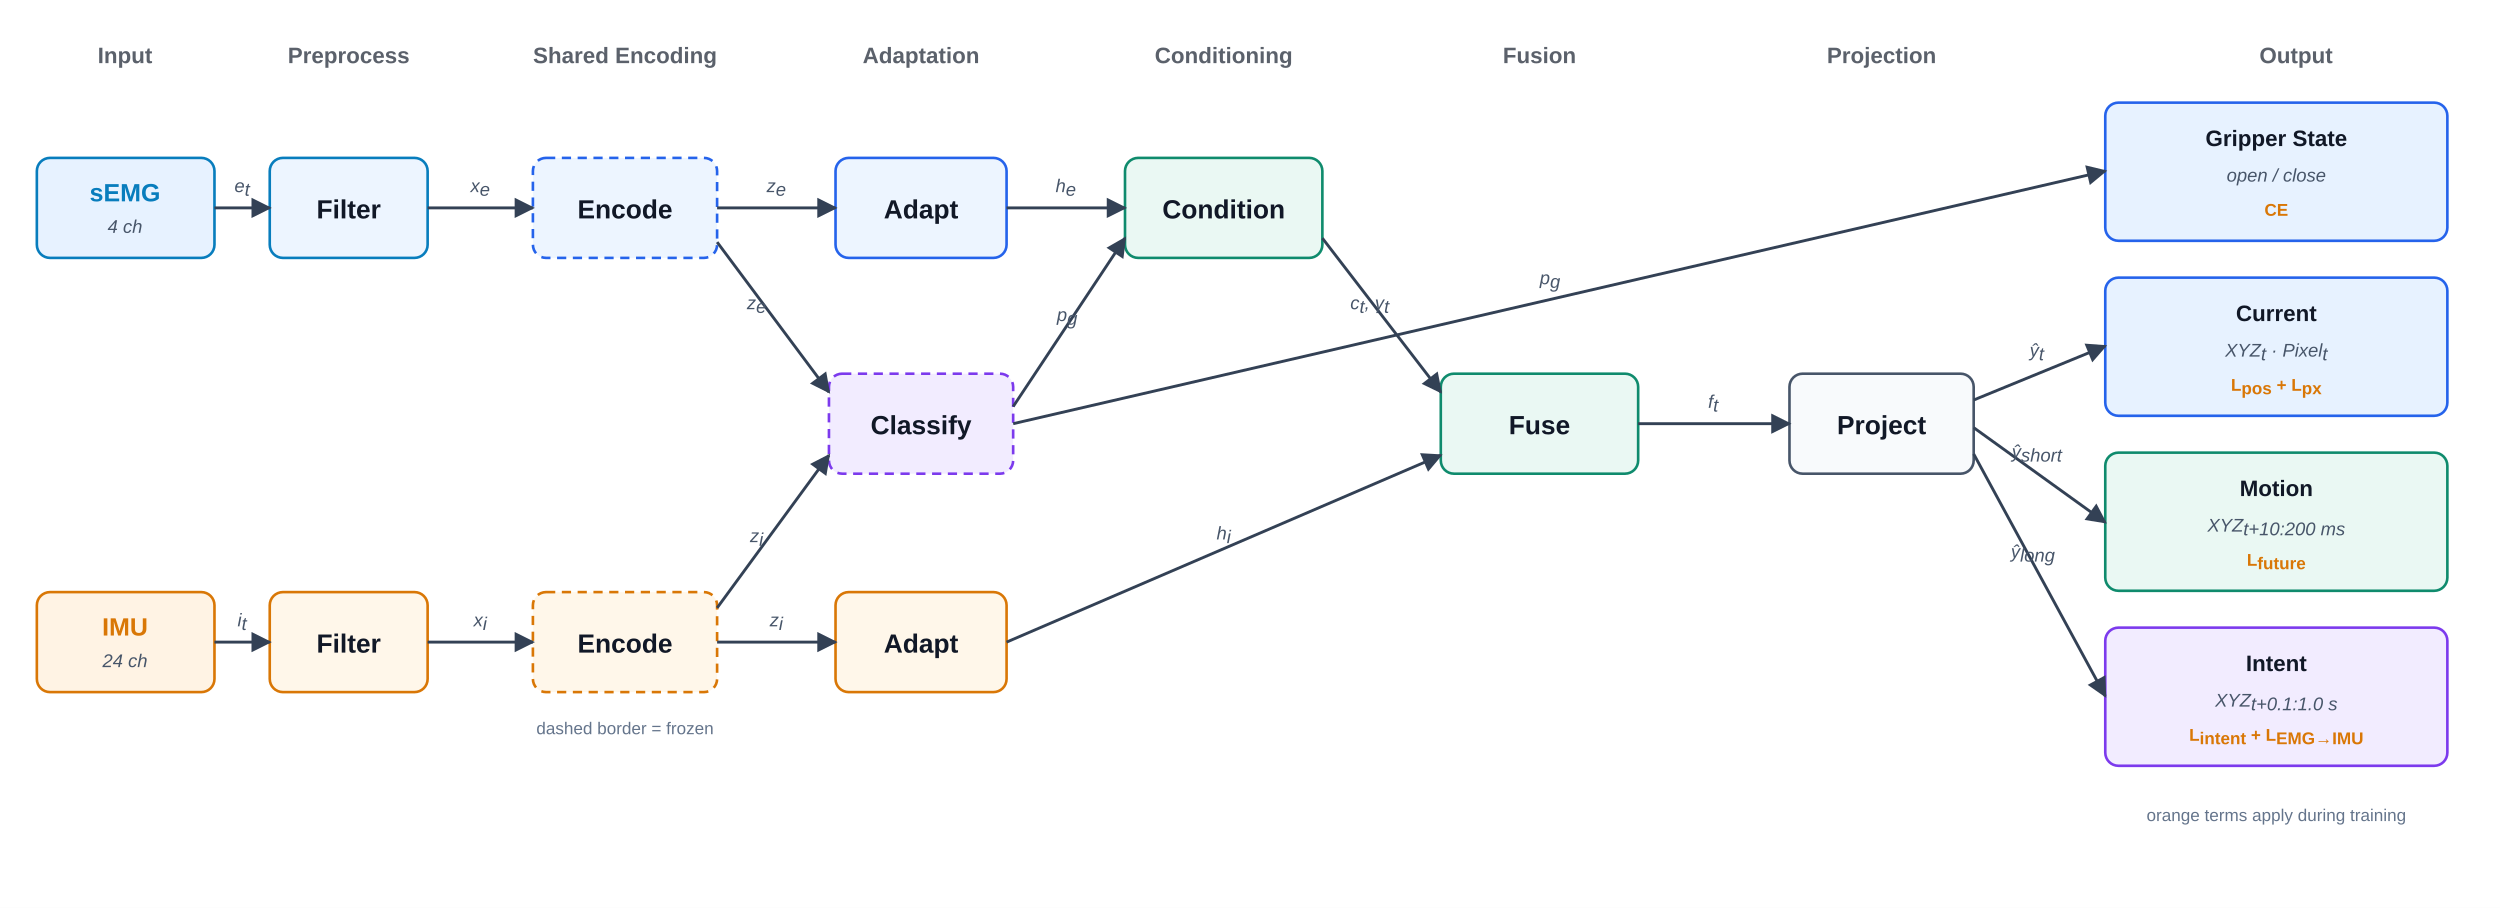
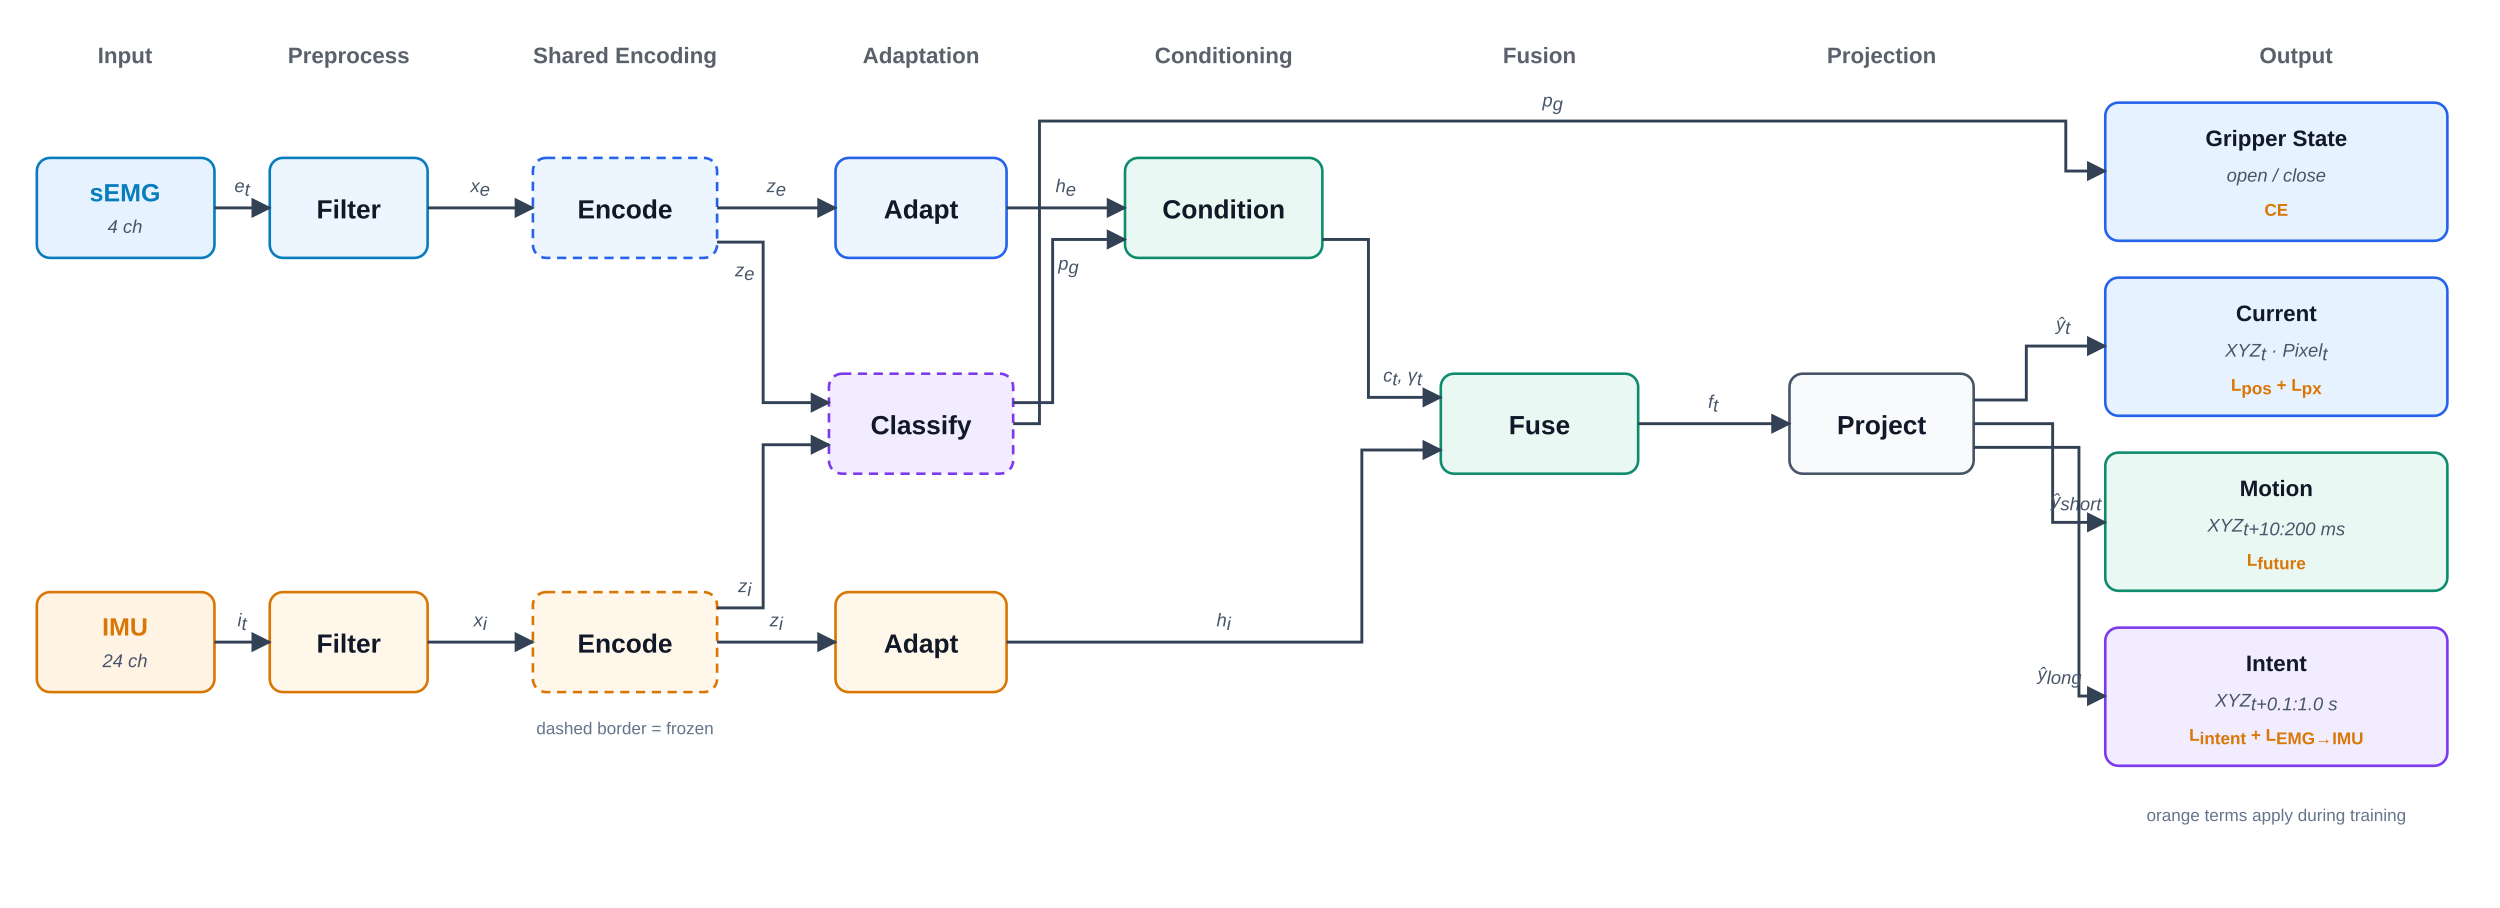
<svg xmlns="http://www.w3.org/2000/svg" width="1900" height="690" viewBox="0 0 1900 690" role="img" aria-labelledby="title desc">
  <defs>
    <marker id="arrow" viewBox="0 0 10 10" refX="9" refY="5" markerWidth="7" markerHeight="7" orient="auto">
      <path d="M0 0L10 5L0 10Z" fill="#334155" />
    </marker>
    <style>
      .column{font:700 17px Arial,sans-serif;fill:#5B616B}
      .verb{font:700 20px Arial,sans-serif;fill:#111827}
      .input{font:700 19px Arial,sans-serif}
      .tensor{font:italic 14px Arial,sans-serif;fill:#475569}
      .output{font:700 17px Arial,sans-serif;fill:#111827}
      .loss{font:700 13px Arial,sans-serif;fill:#D97706}
      .note{font:13px Arial,sans-serif;fill:#64748B}
      .box{stroke-width:2;rx:10;ry:10}
      .arrow{fill:none;stroke:#334155;stroke-width:2.2;marker-end:url(#arrow)}
      .frozen{stroke-dasharray:7 5}
    </style>
  </defs>
  <rect width="1900" height="690" fill="#FFFFFF" />
  <text x="95" y="48" text-anchor="middle" class="column">Input</text>
  <text x="265" y="48" text-anchor="middle" class="column">Preprocess</text>
  <text x="475" y="48" text-anchor="middle" class="column">Shared Encoding</text>
  <text x="700" y="48" text-anchor="middle" class="column">Adaptation</text>
  <text x="930" y="48" text-anchor="middle" class="column">Conditioning</text>
  <text x="1170" y="48" text-anchor="middle" class="column">Fusion</text>
  <text x="1430" y="48" text-anchor="middle" class="column">Projection</text>
  <text x="1745" y="48" text-anchor="middle" class="column">Output</text>
  <rect x="28" y="120" width="135" height="76" class="box" fill="#E7F2FF" stroke="#087DBD" />
  <text x="95" y="153" text-anchor="middle" class="input" fill="#087DBD">sEMG</text>
  <text x="95" y="177" text-anchor="middle" class="tensor">4 ch</text>
  <rect x="28" y="450" width="135" height="76" class="box" fill="#FFF3E4" stroke="#D97706" />
  <text x="95" y="483" text-anchor="middle" class="input" fill="#D97706">IMU</text>
  <text x="95" y="507" text-anchor="middle" class="tensor">24 ch</text>
  <rect x="205" y="120" width="120" height="76" class="box" fill="#EDF5FF" stroke="#087DBD" />
  <text x="265" y="166" text-anchor="middle" class="verb">Filter</text>
  <rect x="205" y="450" width="120" height="76" class="box" fill="#FFF7EA" stroke="#D97706" />
  <text x="265" y="496" text-anchor="middle" class="verb">Filter</text>
  <rect x="405" y="120" width="140" height="76" class="box frozen" fill="#EDF5FF" stroke="#2563EB" />
  <text x="475" y="166" text-anchor="middle" class="verb">Encode</text>
  <rect x="405" y="450" width="140" height="76" class="box frozen" fill="#FFF7EA" stroke="#D97706" />
  <text x="475" y="496" text-anchor="middle" class="verb">Encode</text>
  <rect x="635" y="120" width="130" height="76" class="box" fill="#EDF5FF" stroke="#2563EB" />
  <text x="700" y="166" text-anchor="middle" class="verb">Adapt</text>
  <rect x="635" y="450" width="130" height="76" class="box" fill="#FFF7EA" stroke="#D97706" />
  <text x="700" y="496" text-anchor="middle" class="verb">Adapt</text>
  <rect x="630" y="284" width="140" height="76" class="box frozen" fill="#F2ECFF" stroke="#7C3AED" />
  <text x="700" y="330" text-anchor="middle" class="verb">Classify</text>
  <rect x="855" y="120" width="150" height="76" class="box" fill="#EAF8F3" stroke="#0F8B6D" />
  <text x="930" y="166" text-anchor="middle" class="verb">Condition</text>
  <rect x="1095" y="284" width="150" height="76" class="box" fill="#EAF8F3" stroke="#0F8B6D" />
  <text x="1170" y="330" text-anchor="middle" class="verb">Fuse</text>
  <rect x="1360" y="284" width="140" height="76" class="box" fill="#F8FAFC" stroke="#475569" />
  <text x="1430" y="330" text-anchor="middle" class="verb">Project</text>
  <line x1="163" y1="158" x2="205" y2="158" class="arrow" />
  <text x="184" y="146" text-anchor="middle" class="tensor">e<tspan baseline-shift="sub">t</tspan>
  </text>
  <line x1="163" y1="488" x2="205" y2="488" class="arrow" />
  <text x="184" y="476" text-anchor="middle" class="tensor">i<tspan baseline-shift="sub">t</tspan>
  </text>
  <line x1="325" y1="158" x2="405" y2="158" class="arrow" />
  <text x="365" y="146" text-anchor="middle" class="tensor">x<tspan baseline-shift="sub">e</tspan>
  </text>
  <line x1="325" y1="488" x2="405" y2="488" class="arrow" />
  <text x="365" y="476" text-anchor="middle" class="tensor">x<tspan baseline-shift="sub">i</tspan>
  </text>
  <line x1="545" y1="158" x2="635" y2="158" class="arrow" />
  <text x="590" y="146" text-anchor="middle" class="tensor">z<tspan baseline-shift="sub">e</tspan>
  </text>
  <line x1="545" y1="488" x2="635" y2="488" class="arrow" />
  <text x="590" y="476" text-anchor="middle" class="tensor">z<tspan baseline-shift="sub">i</tspan>
  </text>
-   <line x1="545" y1="184" x2="630" y2="298" class="arrow" />
-   <text x="575" y="235" text-anchor="middle" class="tensor">z<tspan baseline-shift="sub">e</tspan>
+   <polyline points="545,184 580,184 580,306 630,306" class="arrow" />
+   <text x="566" y="210" text-anchor="middle" class="tensor">z<tspan baseline-shift="sub">e</tspan>
  </text>
-   <line x1="545" y1="462" x2="630" y2="346" class="arrow" />
-   <text x="575" y="412" text-anchor="middle" class="tensor">z<tspan baseline-shift="sub">i</tspan>
+   <polyline points="545,462 580,462 580,338 630,338" class="arrow" />
+   <text x="566" y="450" text-anchor="middle" class="tensor">z<tspan baseline-shift="sub">i</tspan>
  </text>
  <line x1="765" y1="158" x2="855" y2="158" class="arrow" />
  <text x="810" y="146" text-anchor="middle" class="tensor">h<tspan baseline-shift="sub">e</tspan>
  </text>
-   <line x1="770" y1="309" x2="855" y2="181" class="arrow" />
-   <text x="811" y="244" text-anchor="middle" class="tensor">p<tspan baseline-shift="sub">g</tspan>
+   <polyline points="770,306 800,306 800,182 855,182" class="arrow" />
+   <text x="812" y="205" text-anchor="middle" class="tensor">p<tspan baseline-shift="sub">g</tspan>
  </text>
-   <line x1="1005" y1="181" x2="1095" y2="298" class="arrow" />
-   <text x="1041" y="235" text-anchor="middle" class="tensor">c<tspan baseline-shift="sub">t</tspan>, γ<tspan baseline-shift="sub">t</tspan>
+   <polyline points="1005,182 1040,182 1040,302 1095,302" class="arrow" />
+   <text x="1066" y="290" text-anchor="middle" class="tensor">c<tspan baseline-shift="sub">t</tspan>, γ<tspan baseline-shift="sub">t</tspan>
  </text>
-   <line x1="765" y1="488" x2="1095" y2="346" class="arrow" />
-   <text x="930" y="410" text-anchor="middle" class="tensor">h<tspan baseline-shift="sub">i</tspan>
+   <polyline points="765,488 1035,488 1035,342 1095,342" class="arrow" />
+   <text x="930" y="476" text-anchor="middle" class="tensor">h<tspan baseline-shift="sub">i</tspan>
  </text>
  <line x1="1245" y1="322" x2="1360" y2="322" class="arrow" />
  <text x="1302" y="310" text-anchor="middle" class="tensor">f<tspan baseline-shift="sub">t</tspan>
  </text>
  <rect x="1600" y="78" width="260" height="105" class="box" fill="#E7F2FF" stroke="#2563EB" />
  <text x="1730" y="111" text-anchor="middle" class="output">Gripper State</text>
  <text x="1730" y="138" text-anchor="middle" class="tensor">open / close</text>
  <text x="1730" y="164" text-anchor="middle" class="loss">CE</text>
  <rect x="1600" y="211" width="260" height="105" class="box" fill="#E7F2FF" stroke="#2563EB" />
  <text x="1730" y="244" text-anchor="middle" class="output">Current</text>
  <text x="1730" y="271" text-anchor="middle" class="tensor">XYZ<tspan baseline-shift="sub">t</tspan> · Pixel<tspan baseline-shift="sub">t</tspan>
  </text>
  <text x="1730" y="297" text-anchor="middle" class="loss">L<tspan baseline-shift="sub">pos</tspan> + L<tspan baseline-shift="sub">px</tspan>
  </text>
  <rect x="1600" y="344" width="260" height="105" class="box" fill="#EAF8F3" stroke="#0F8B6D" />
  <text x="1730" y="377" text-anchor="middle" class="output">Motion</text>
  <text x="1730" y="404" text-anchor="middle" class="tensor">XYZ<tspan baseline-shift="sub">t+10:200 ms</tspan>
  </text>
  <text x="1730" y="430" text-anchor="middle" class="loss">L<tspan baseline-shift="sub">future</tspan>
  </text>
  <rect x="1600" y="477" width="260" height="105" class="box" fill="#F2ECFF" stroke="#7C3AED" />
  <text x="1730" y="510" text-anchor="middle" class="output">Intent</text>
  <text x="1730" y="537" text-anchor="middle" class="tensor">XYZ<tspan baseline-shift="sub">t+0.1:1.0 s</tspan>
  </text>
  <text x="1730" y="563" text-anchor="middle" class="loss">L<tspan baseline-shift="sub">intent</tspan> + L<tspan baseline-shift="sub">EMG→IMU</tspan>
  </text>
-   <line x1="770" y1="322" x2="1600" y2="130" class="arrow" />
-   <text x="1178" y="216" text-anchor="middle" class="tensor">p<tspan baseline-shift="sub">g</tspan>
+   <polyline points="770,322 790,322 790,92 1570,92 1570,130 1600,130" class="arrow" />
+   <text x="1180" y="81" text-anchor="middle" class="tensor">p<tspan baseline-shift="sub">g</tspan>
  </text>
-   <line x1="1500" y1="304" x2="1600" y2="263" class="arrow" />
-   <text x="1548" y="271" text-anchor="middle" class="tensor">ŷ<tspan baseline-shift="sub">t</tspan>
+   <polyline points="1500,304 1540,304 1540,263 1600,263" class="arrow" />
+   <text x="1568" y="251" text-anchor="middle" class="tensor">ŷ<tspan baseline-shift="sub">t</tspan>
  </text>
-   <line x1="1500" y1="325" x2="1600" y2="397" class="arrow" />
-   <text x="1548" y="348" text-anchor="middle" class="tensor">ŷ<tspan baseline-shift="sub">short</tspan>
+   <polyline points="1500,322 1560,322 1560,397 1600,397" class="arrow" />
+   <text x="1578" y="385" text-anchor="middle" class="tensor">ŷ<tspan baseline-shift="sub">short</tspan>
  </text>
-   <line x1="1500" y1="345" x2="1600" y2="529" class="arrow" />
-   <text x="1545" y="424" text-anchor="middle" class="tensor">ŷ<tspan baseline-shift="sub">long</tspan>
+   <polyline points="1500,340 1580,340 1580,529 1600,529" class="arrow" />
+   <text x="1582" y="517" text-anchor="end" class="tensor">ŷ<tspan baseline-shift="sub">long</tspan>
  </text>
  <text x="475" y="558" text-anchor="middle" class="note">dashed border = frozen</text>
  <text x="1730" y="624" text-anchor="middle" class="note">orange terms apply during training</text>
</svg>
